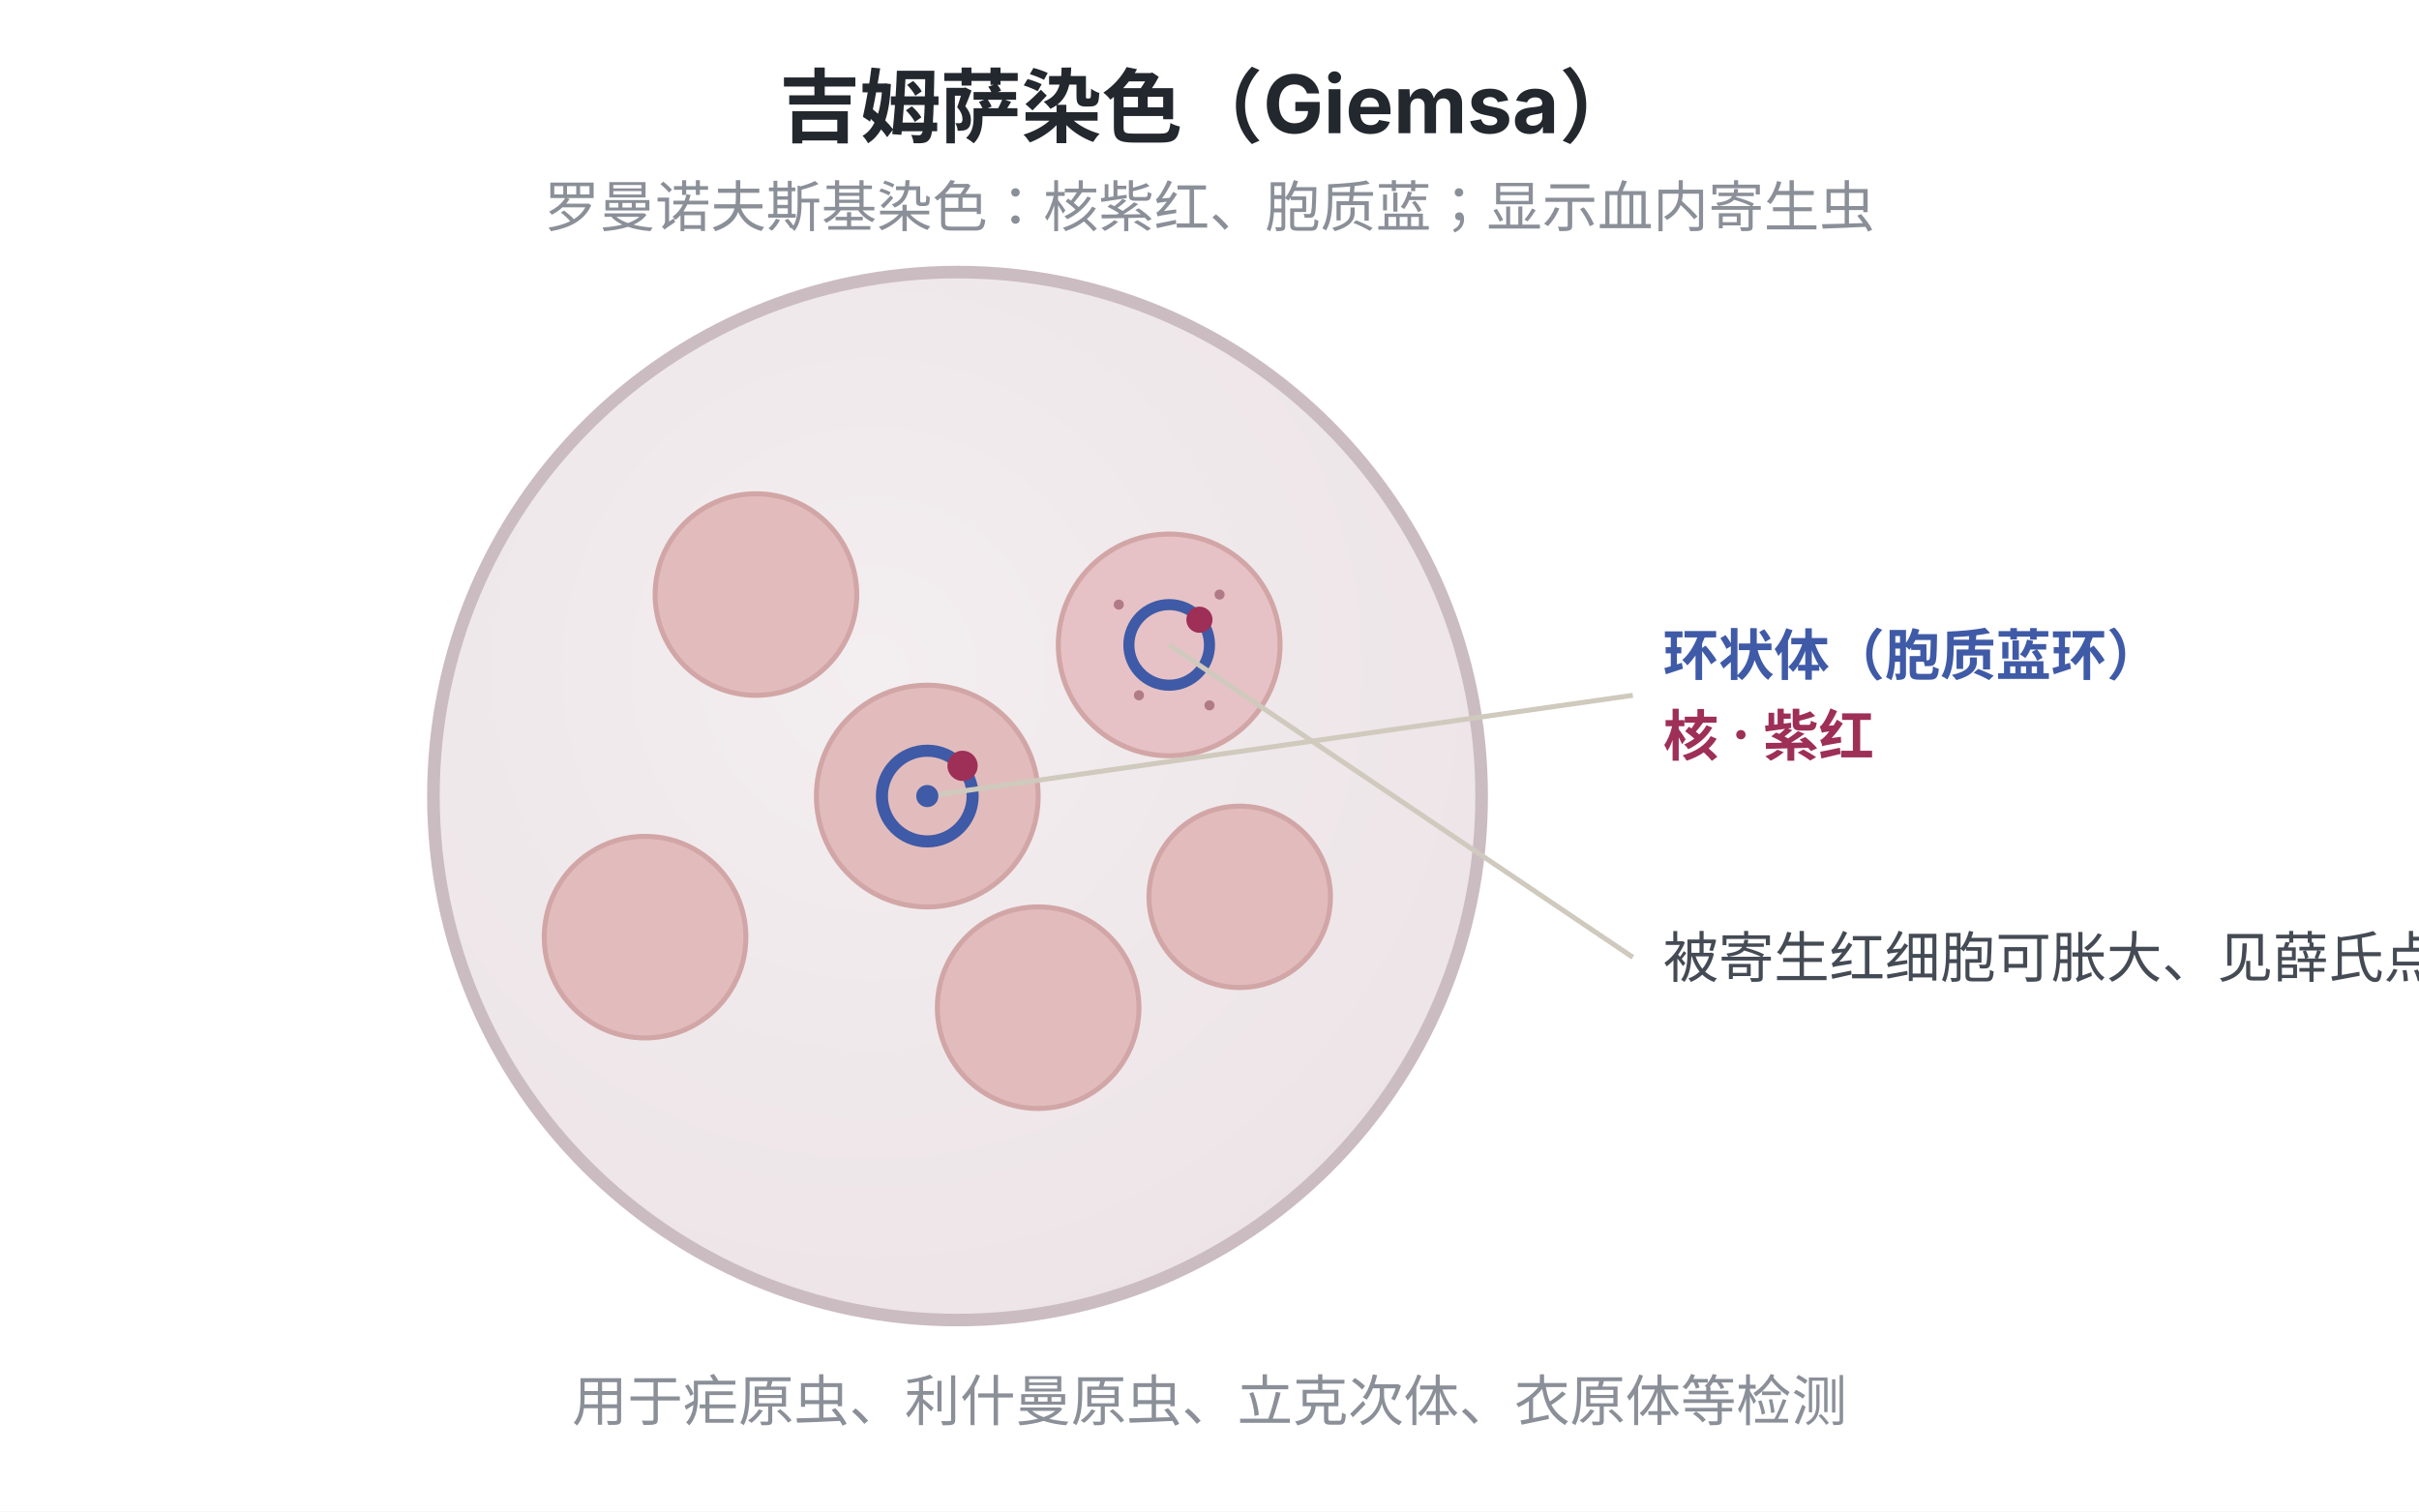
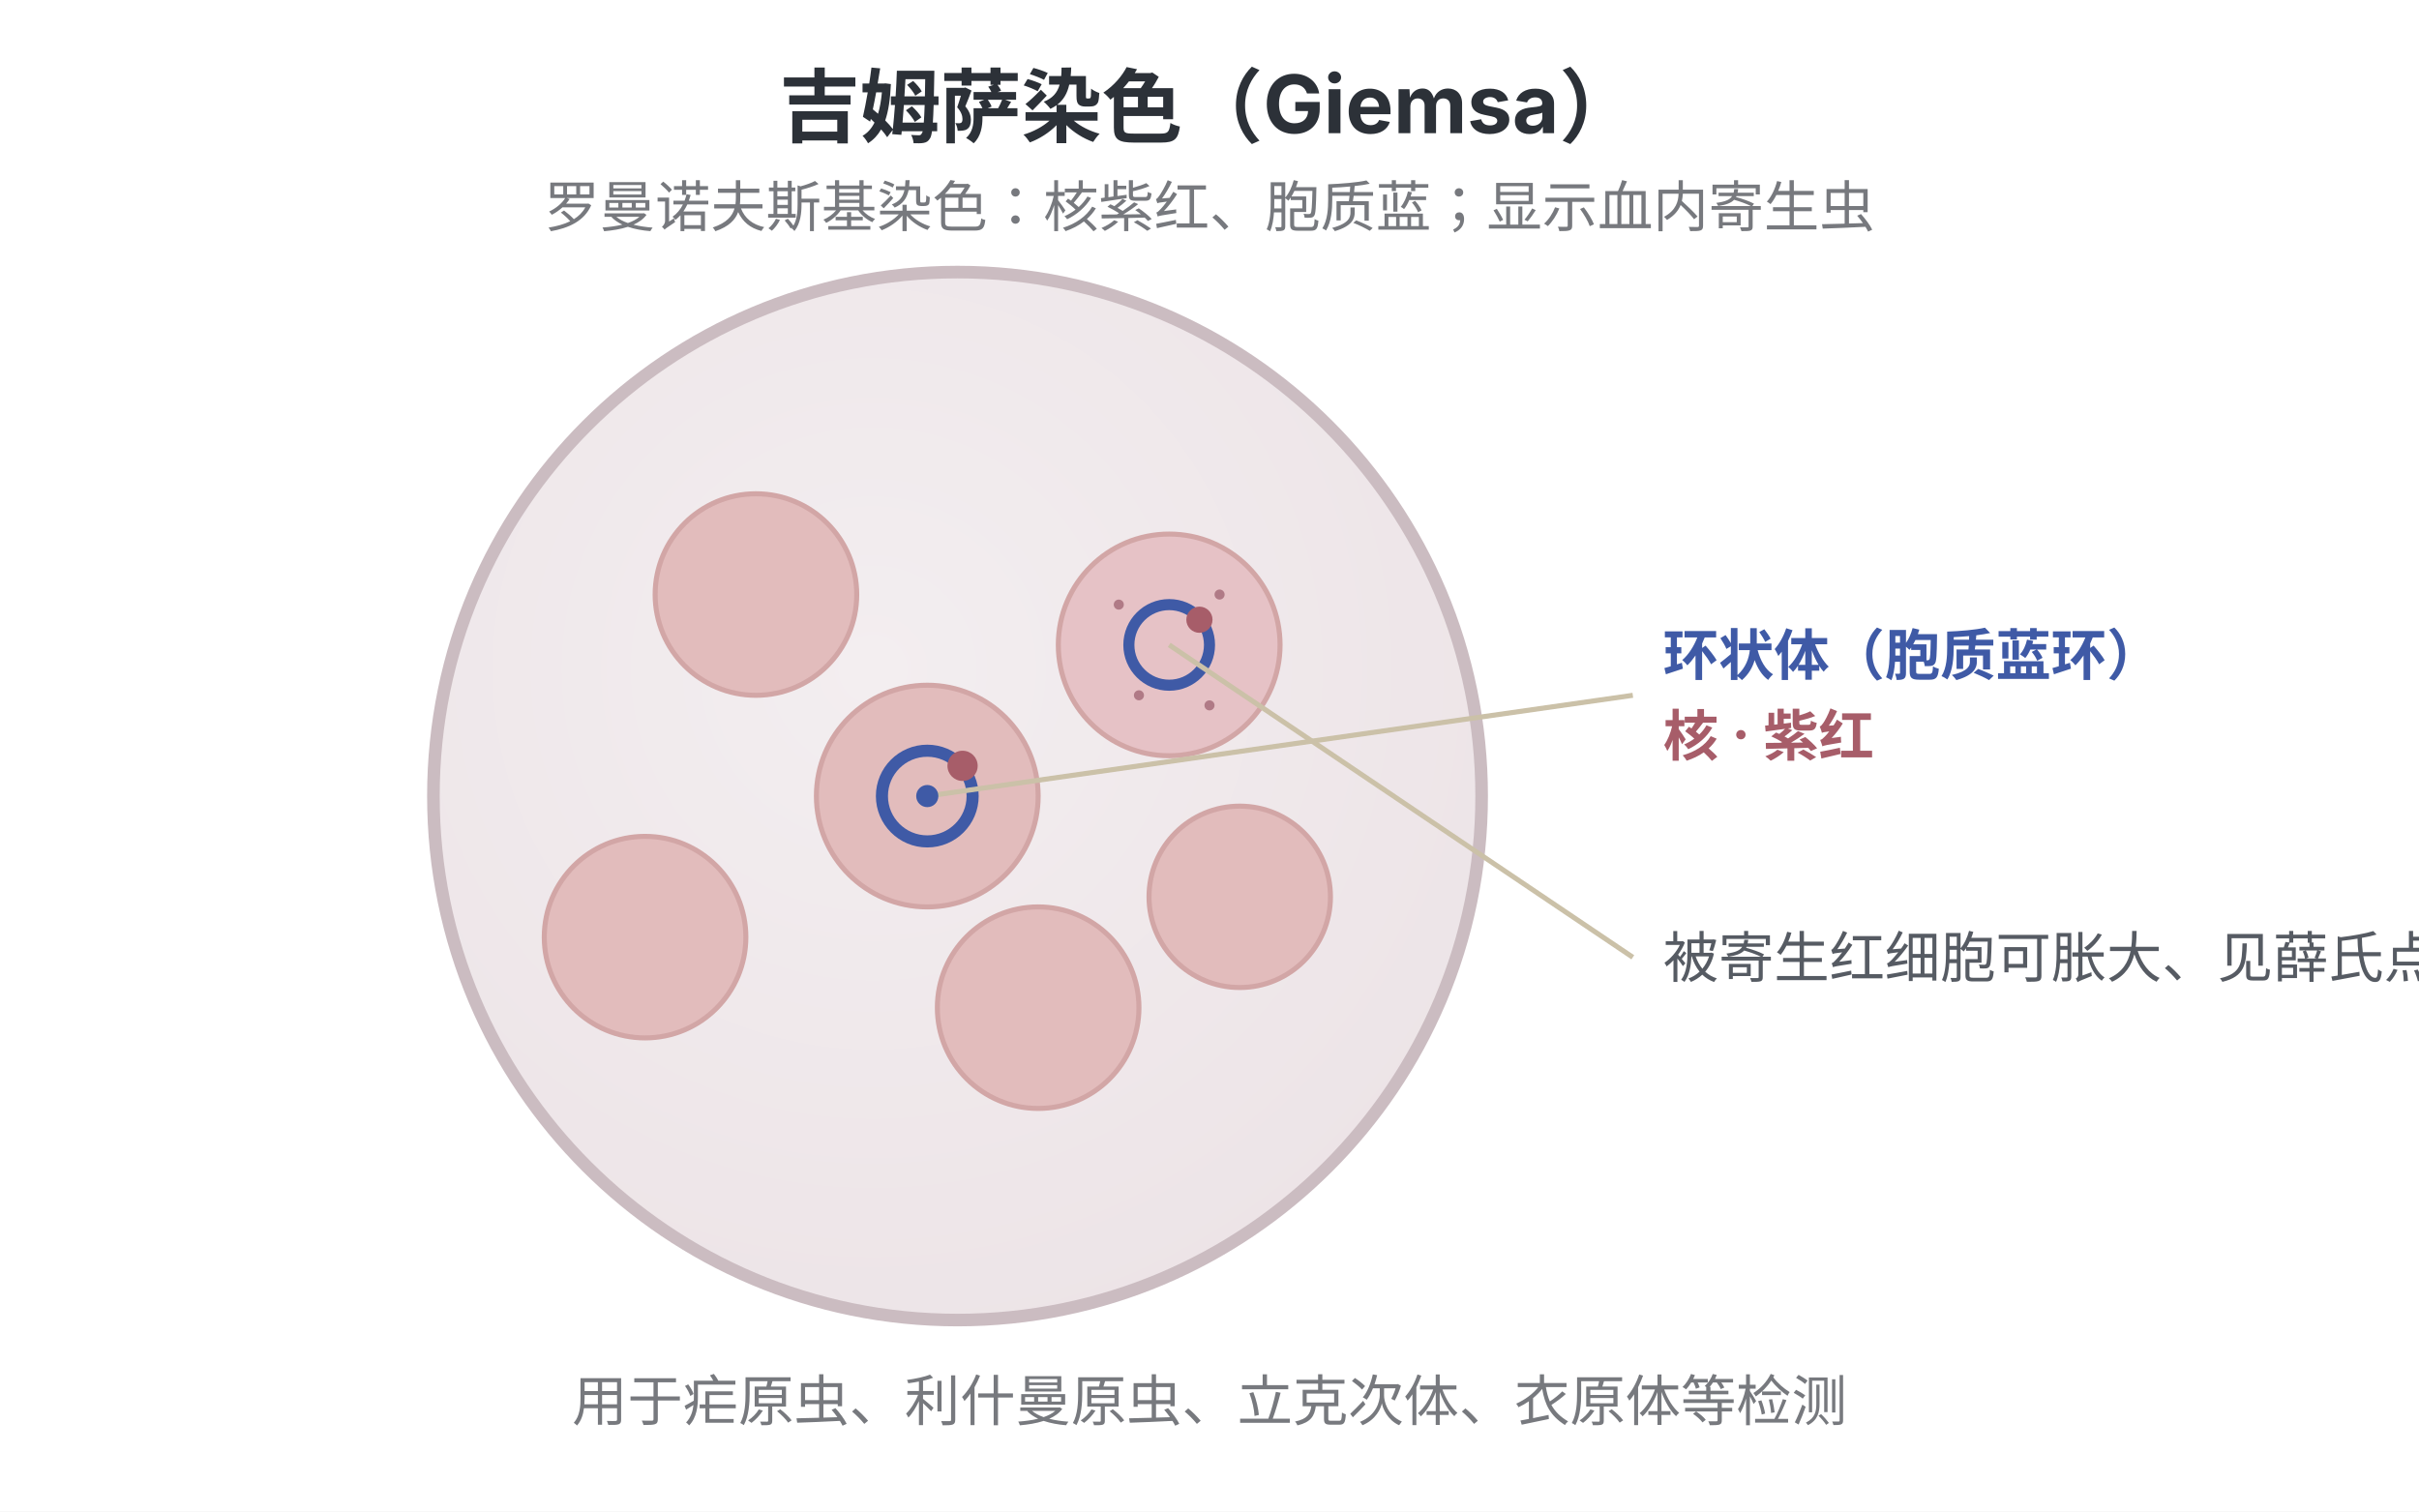
<svg xmlns="http://www.w3.org/2000/svg" role="img" viewBox="0 0 480 300" font-family="-apple-system,'PingFang SC','Microsoft YaHei',sans-serif">
  <defs>
    <radialGradient id="gField" cx="42%" cy="38%" r="72%">
      <stop offset="0%" stop-color="#f3eef0" />
      <stop offset="100%" stop-color="#ece3e6" />
    </radialGradient>
  </defs>
  <rect width="480" height="300" fill="#ffffff" />
-   <text x="240" y="27" text-anchor="middle" font-size="16" font-weight="700" fill="#23272e">吉姆萨染色（Giemsa）</text>
-   <text x="240" y="45" text-anchor="middle" font-size="11" fill="#8a8f98">罗曼诺夫斯基染色：核紫红、胞质蓝；显示血内寄生虫</text>
+   <text x="240" y="27" text-anchor="middle" font-size="16" font-weight="700" fill="#2c3138">吉姆萨染色（Giemsa）</text>
+   <text x="240" y="45" text-anchor="middle" font-size="11" fill="#77797e">罗曼诺夫斯基染色：核紫红、胞质蓝；显示血内寄生虫</text>
  <circle cx="190" cy="158" r="104" fill="url(#gField)" stroke="#cbbcc1" stroke-width="2.5" />
  <g fill="#e2bcbc" stroke="#d2a6a6" stroke-width="1">
    <circle cx="150" cy="118" r="20" />
    <circle cx="232" cy="128" r="20" />
    <circle cx="128" cy="186" r="20" />
    <circle cx="206" cy="200" r="20" />
    <circle cx="246" cy="178" r="18" />
  </g>
  <circle cx="184" cy="158" r="22" fill="#e2bcbc" stroke="#d2a6a6" stroke-width="1" />
  <circle cx="184" cy="158" r="9" fill="none" stroke="#3f5aa6" stroke-width="2.4" />
-   <circle cx="191" cy="152" r="3" fill="#9e2f57" />
+   <circle cx="191" cy="152" r="3" fill="#a75d69" />
  <circle cx="232" cy="128" r="22" fill="#e6c2c6" stroke="#d2a6a6" stroke-width="1" />
  <circle cx="232" cy="128" r="8" fill="none" stroke="#3f5aa6" stroke-width="2.2" />
-   <circle cx="238" cy="123" r="2.6" fill="#9e2f57" />
+   <circle cx="238" cy="123" r="2.6" fill="#a75d69" />
  <g fill="#b07a86">
    <circle cx="222" cy="120" r="1" />
    <circle cx="242" cy="118" r="1" />
    <circle cx="226" cy="138" r="1" />
    <circle cx="240" cy="140" r="1" />
  </g>
-   <line x1="184" y1="158" x2="324" y2="138" stroke="#cfcabd" stroke-width="1" />
+   <line x1="184" y1="158" x2="324" y2="138" stroke="#cbc1a8" stroke-width="1" />
  <circle cx="184" cy="158" r="2.2" fill="#3f5aa6" />
  <text x="330" y="134" font-size="11" font-weight="700" fill="#3f5aa6">环状体（胞质蓝环）</text>
-   <text x="330" y="150" font-size="11" font-weight="700" fill="#9e2f57">核 · 紫红</text>
-   <line x1="232" y1="128" x2="324" y2="190" stroke="#cfcabd" stroke-width="1" />
-   <text x="330" y="194" font-size="11" fill="#454b54">被寄生红细胞可胀大、见薛氏点</text>
-   <text x="240" y="282" text-anchor="middle" font-size="11" fill="#8a8f98">用于疟原虫、利什曼原虫、立克次体、衣原体等检测</text>
+   <text x="330" y="150" font-size="11" font-weight="700" fill="#a75d69">核 · 紫红</text>
+   <line x1="232" y1="128" x2="324" y2="190" stroke="#cbc1a8" stroke-width="1" />
+   <text x="330" y="194" font-size="11" fill="#565b63">被寄生红细胞可胀大、见薛氏点</text>
+   <text x="240" y="282" text-anchor="middle" font-size="11" fill="#77797e">用于疟原虫、利什曼原虫、立克次体、衣原体等检测</text>
</svg>
